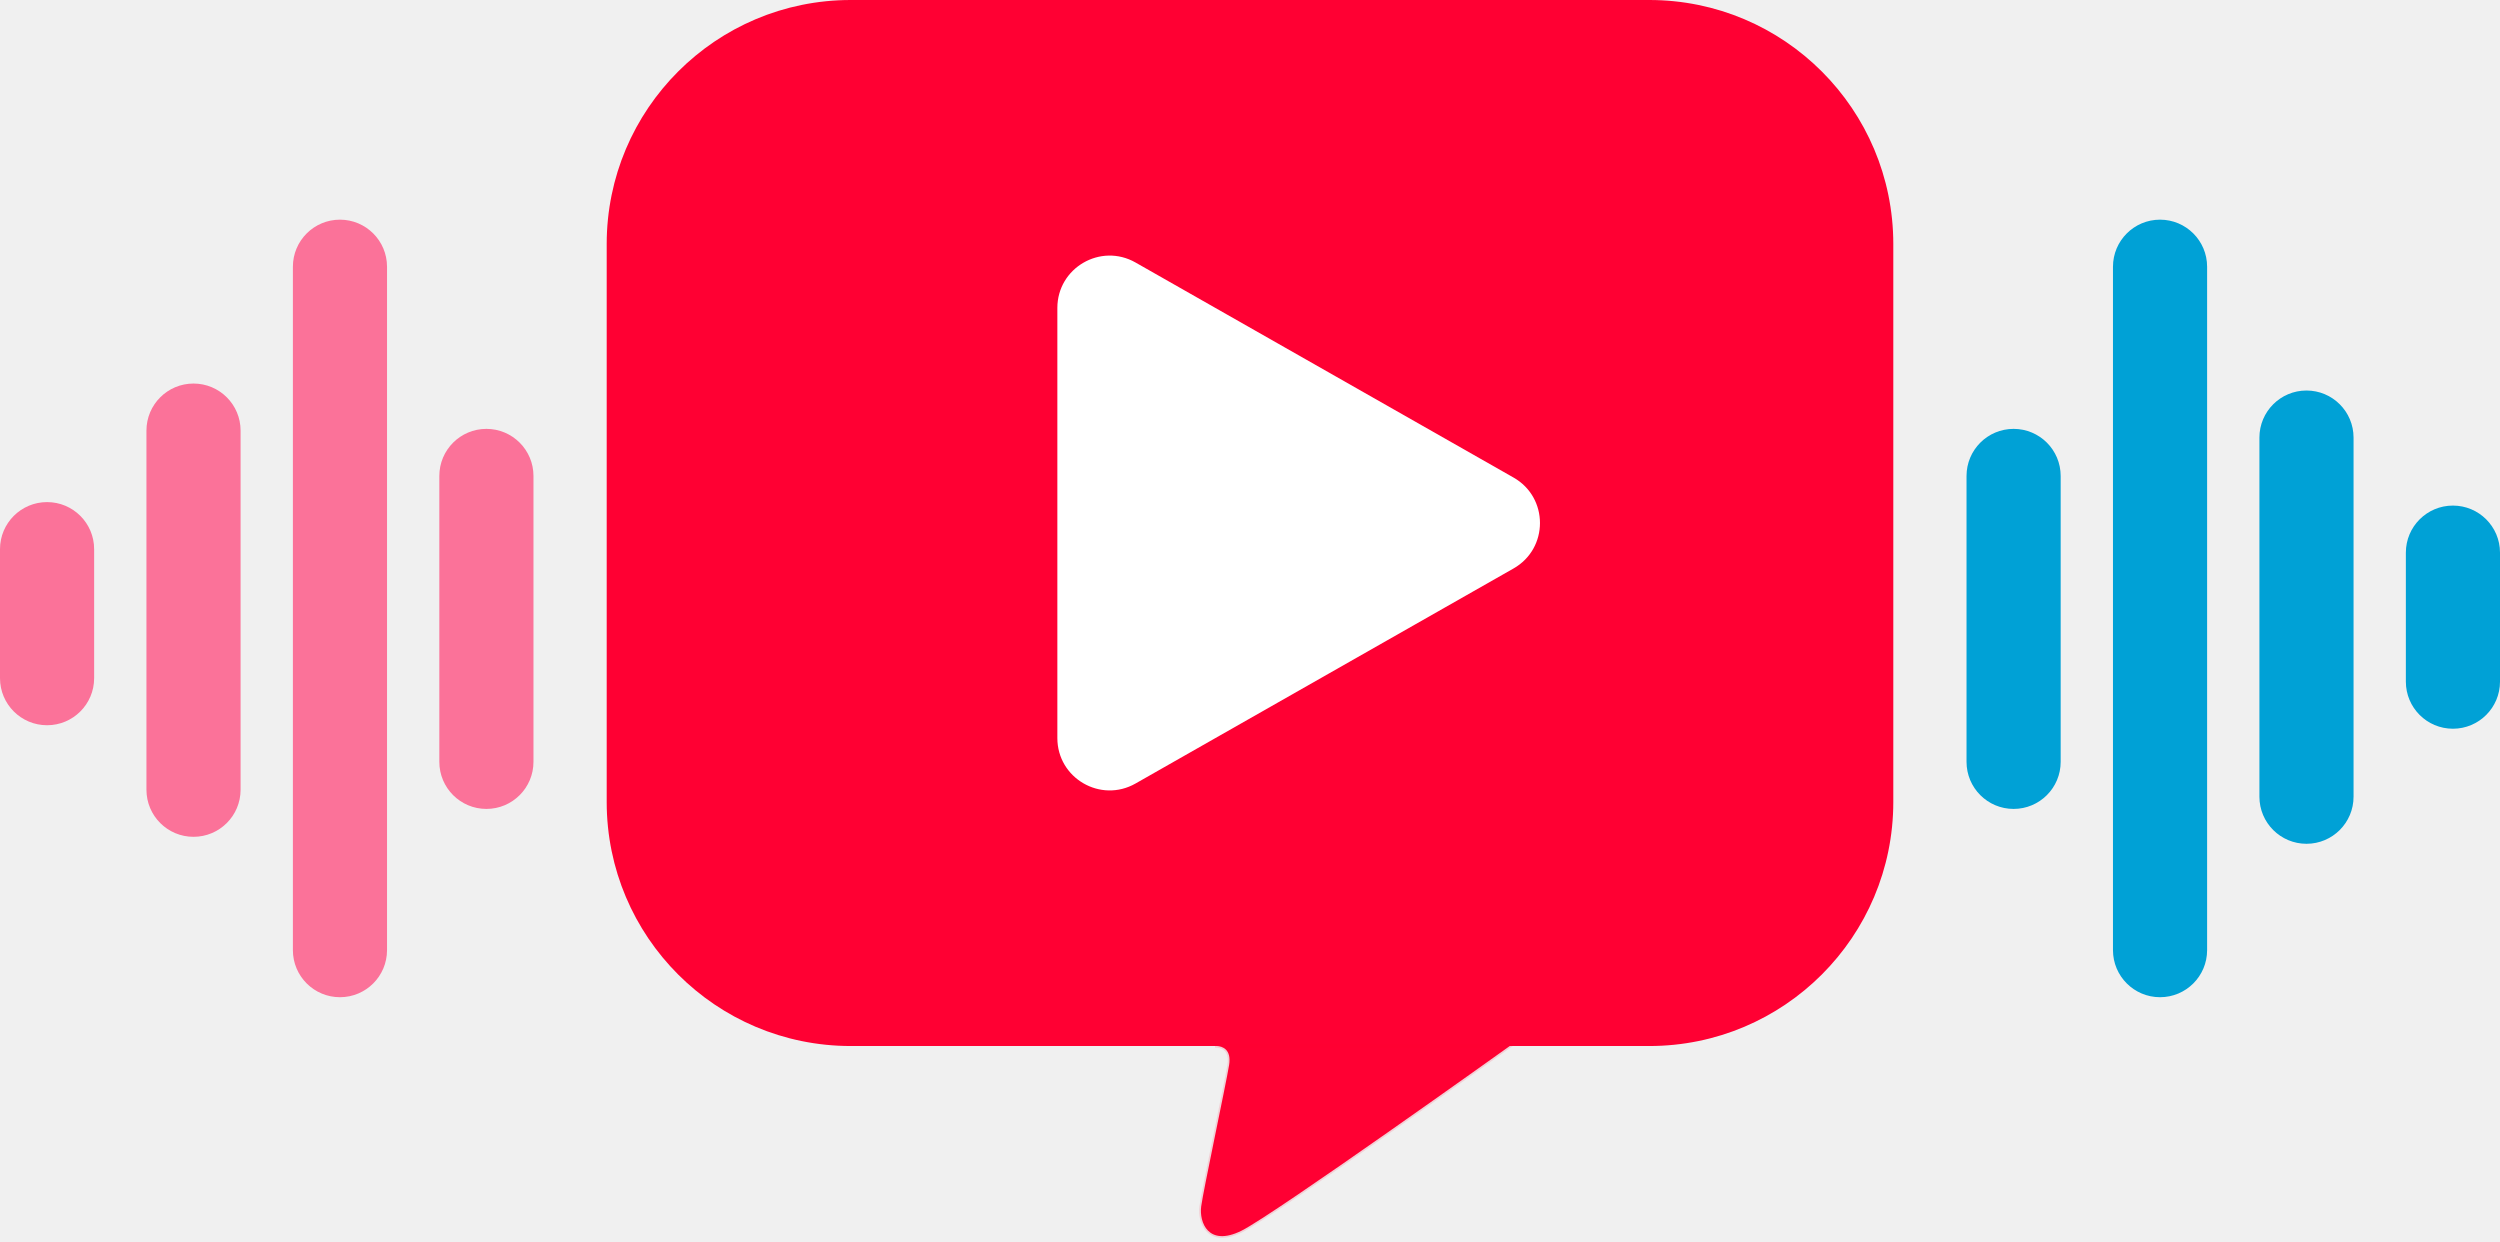
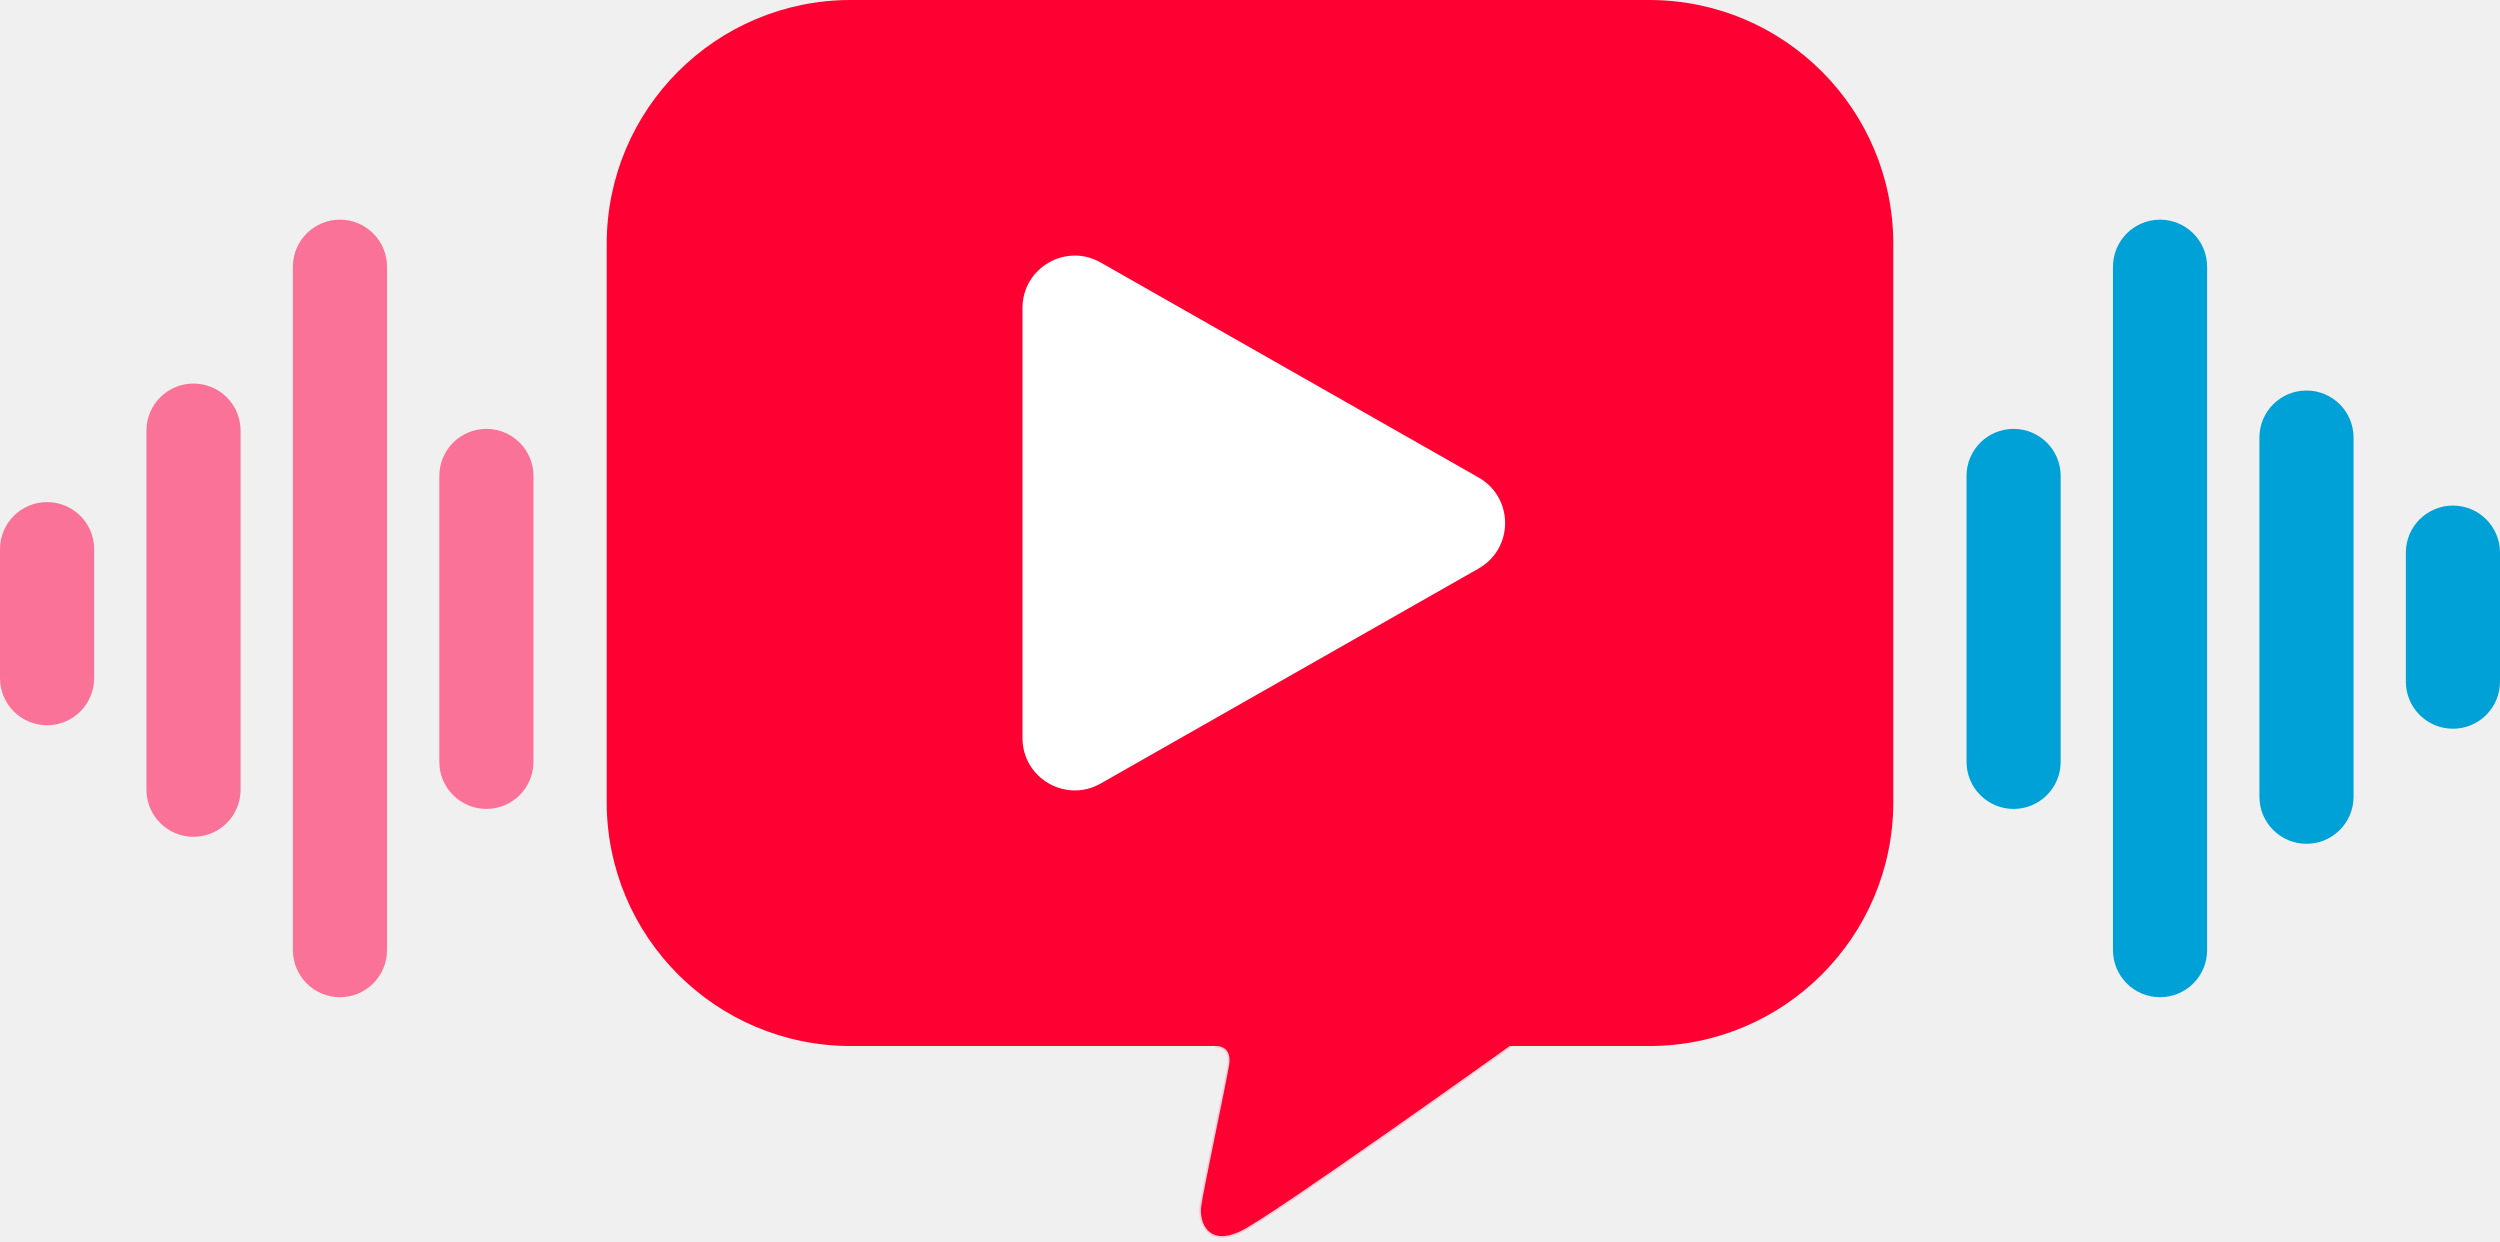
<svg xmlns="http://www.w3.org/2000/svg" width="717" height="356" viewBox="0 0 717 356" fill="none" role="img" aria-label="YouDub icon">
  <rect x="174" width="369" height="300" rx="70" fill="#FF0033" />
-   <path d="M434.082 136.962C444.193 142.714 444.193 157.286 434.082 163.038L325.667 224.715C315.668 230.404 303.25 223.182 303.25 211.678V88.322C303.25 76.818 315.668 69.596 325.667 75.285L434.082 136.962Z" fill="white" />
+   <path d="M424.082 136.962C434.193 142.714 434.193 157.286 424.082 163.038L315.667 224.715C305.668 230.404 293.25 223.182 293.25 211.678V88.322C293.25 76.818 305.668 69.596 315.667 75.285L424.082 136.962Z" fill="white" />
  <path d="M348.5 300C348.5 300 348.73 299.977 349.081 300H433C433 300 365.25 348.453 356 353C346.482 357.679 343.904 350.5 344.5 346C345.096 341.5 351.5 311.5 352.5 305.5C353.286 300.786 350.367 300.084 349.081 300H348.5Z" fill="#FF0033" />
  <path d="M348.5 300C348.5 300 353.5 299.5 352.5 305.5C351.5 311.5 345.096 341.5 344.5 346C343.904 350.5 346.482 357.679 356 353C365.25 348.453 433 300 433 300H348.5Z" stroke="#FF0033" stroke-opacity="0.133" />
  <rect y="144" width="27" height="64" rx="13.5" fill="#FB7299" />
  <rect x="690" y="145" width="27" height="64" rx="13.5" fill="#00A1D6" />
  <rect x="126" y="123" width="27" height="109" rx="13.5" fill="#FB7299" />
  <rect x="564" y="123" width="27" height="109" rx="13.5" fill="#00A1D6" />
  <rect x="84" y="63" width="27" height="223" rx="13.5" fill="#FB7299" />
  <rect x="606" y="63" width="27" height="223" rx="13.5" fill="#00A1D6" />
  <rect x="42" y="110" width="27" height="130" rx="13.5" fill="#FB7299" />
  <rect x="648" y="112" width="27" height="130" rx="13.5" fill="#00A1D6" />
</svg>
